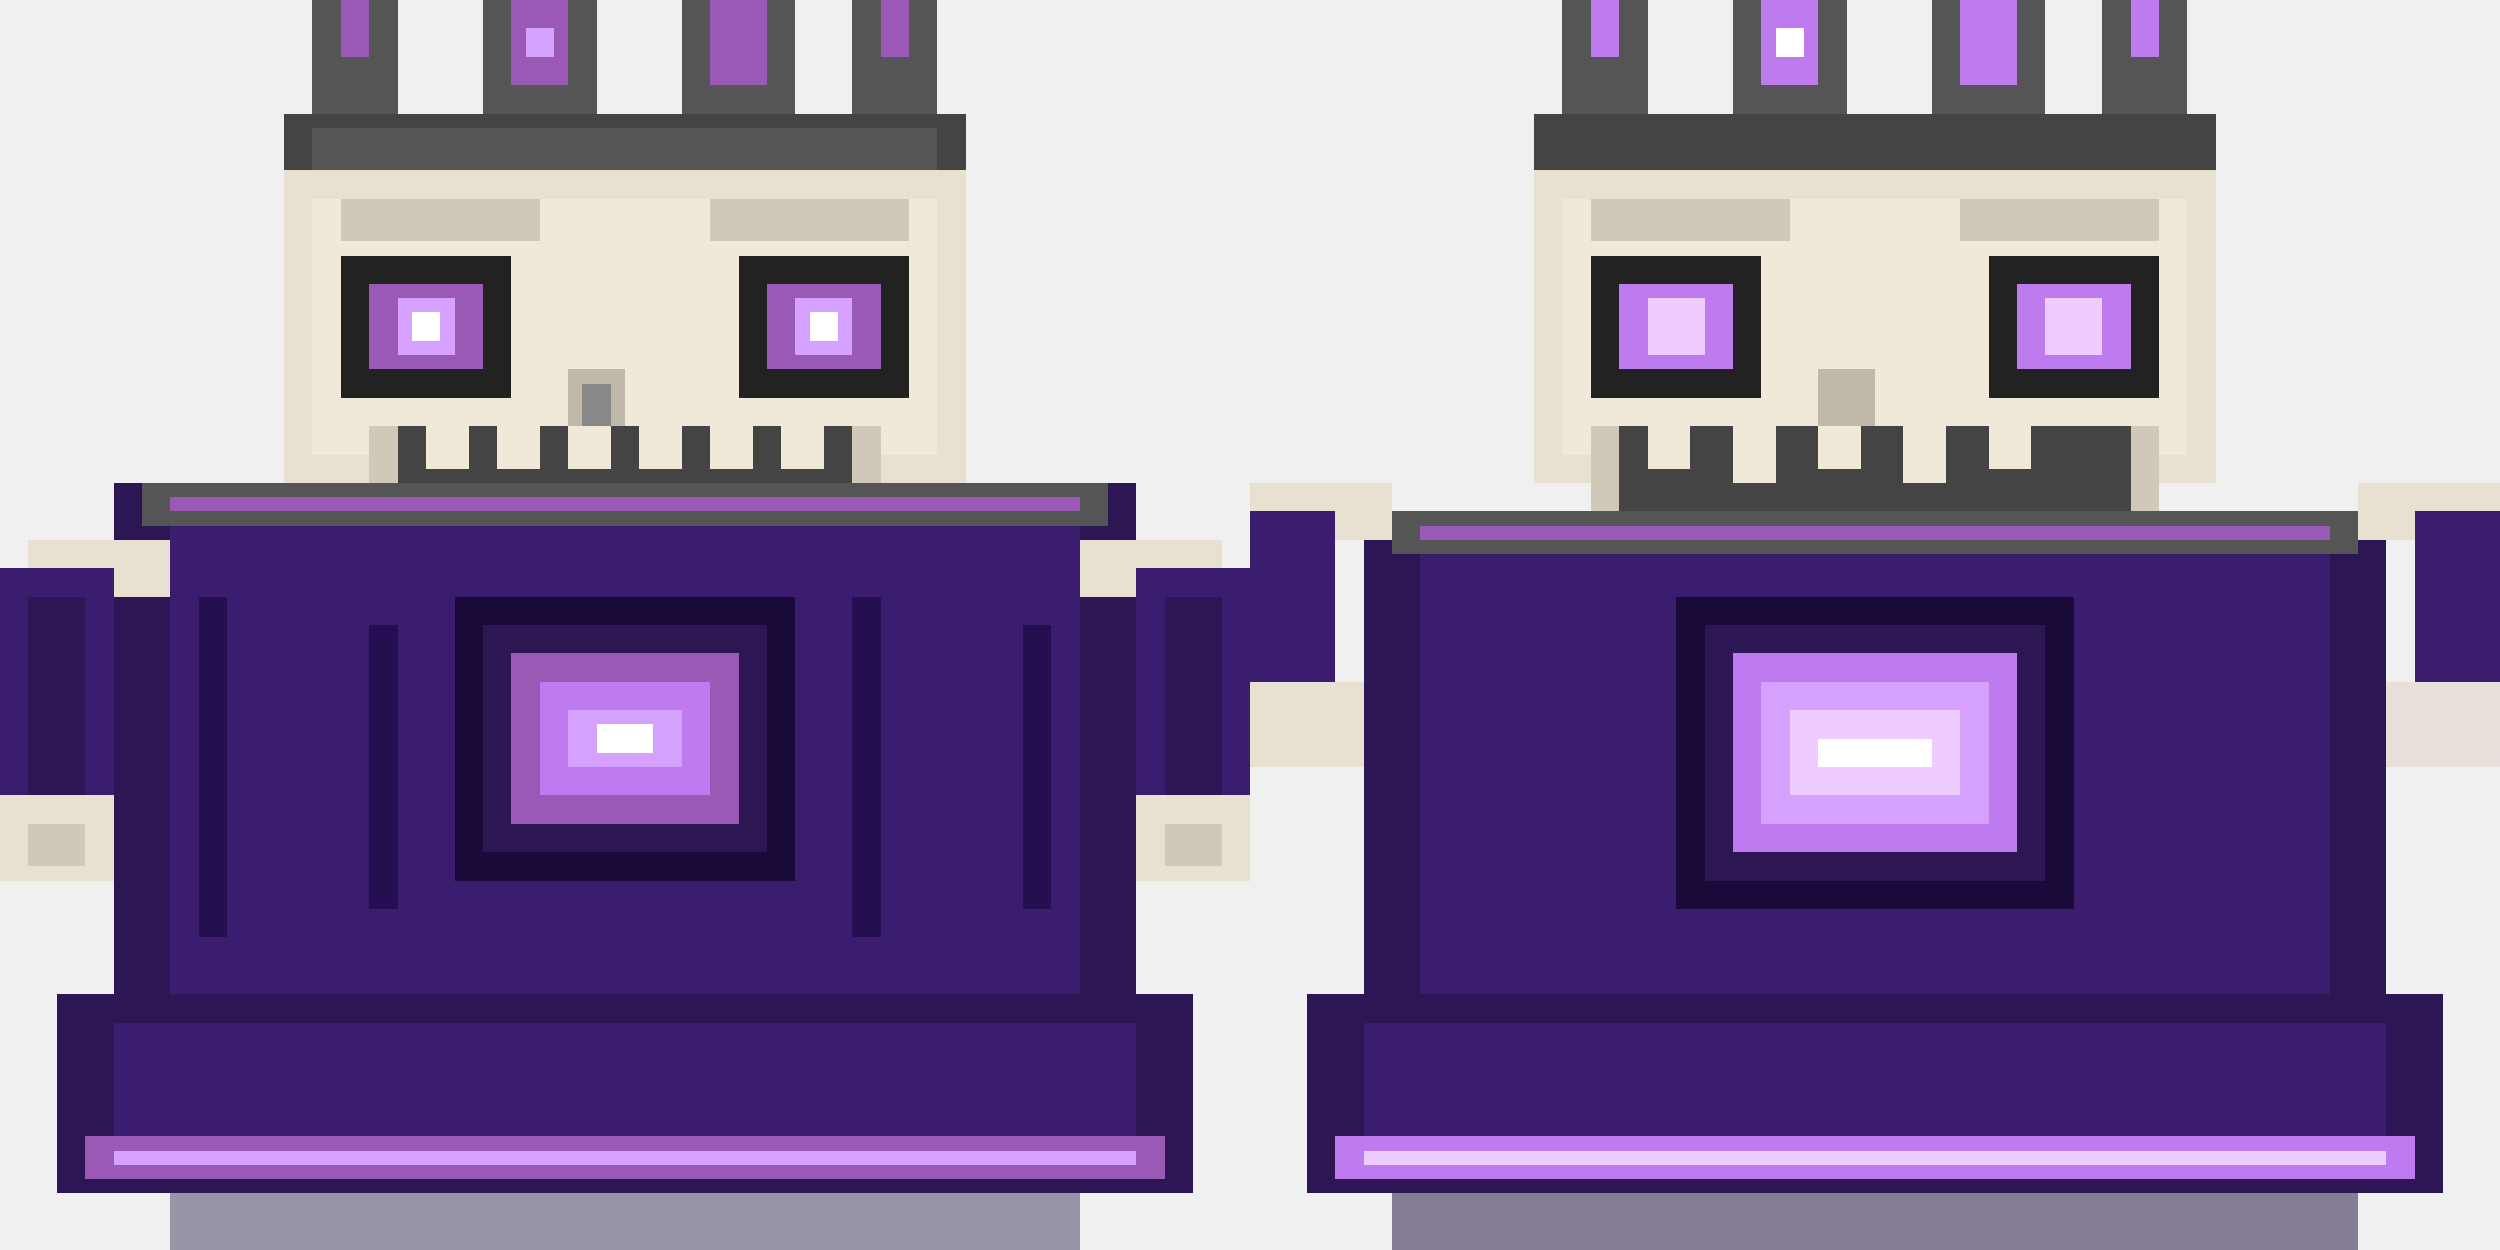
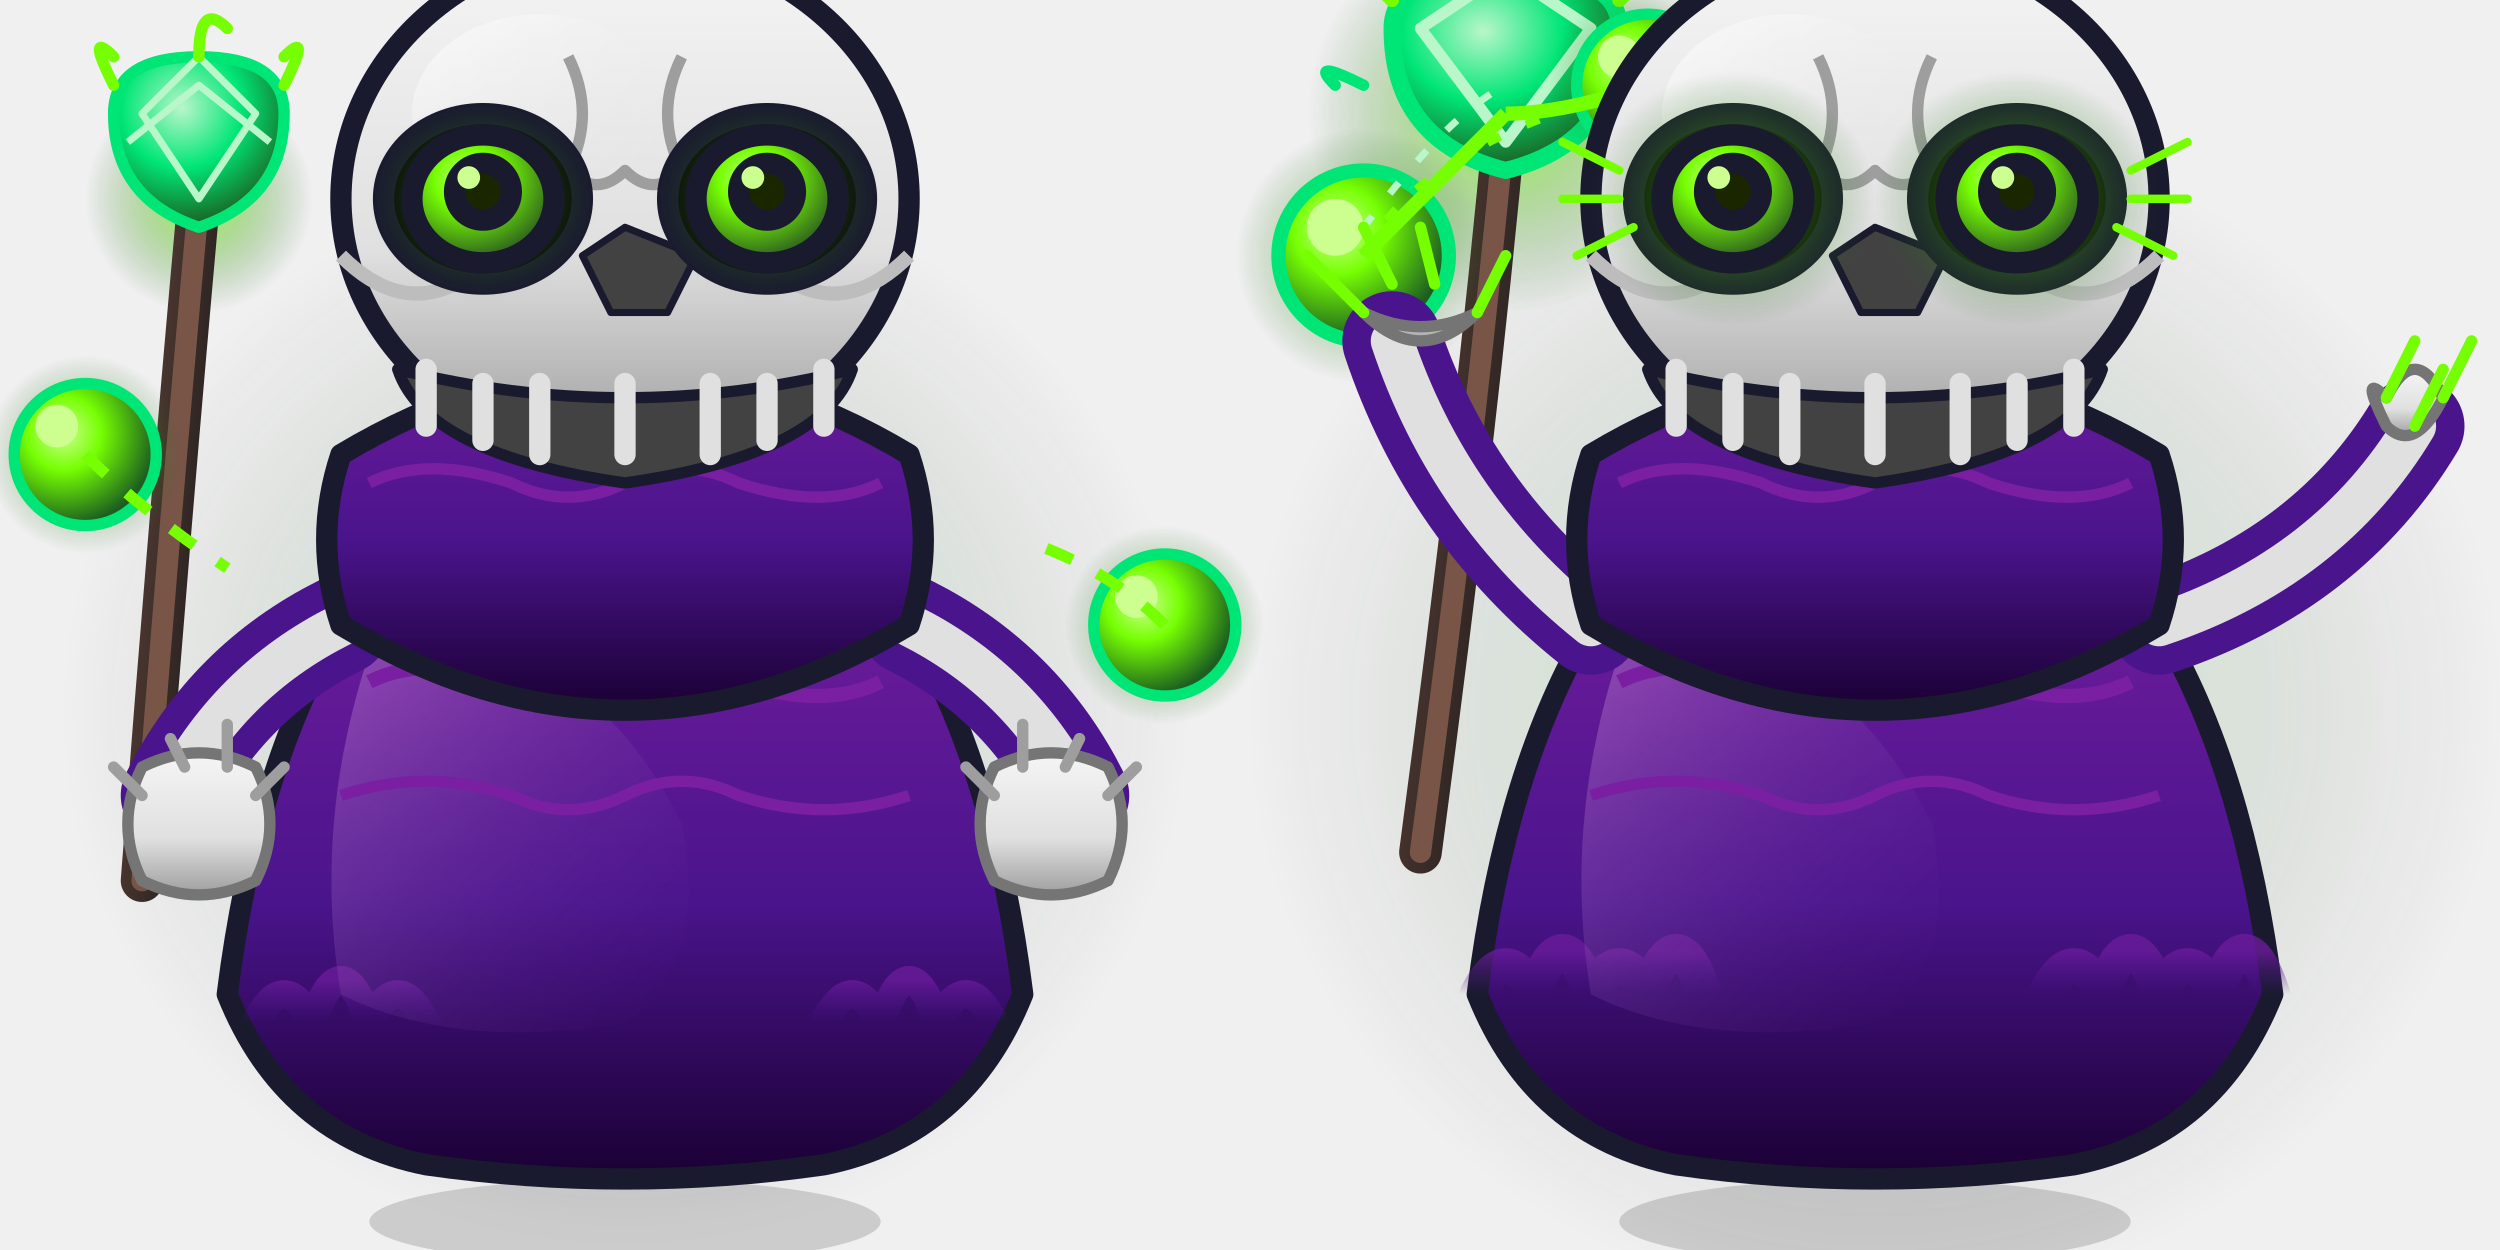
- <svg xmlns="http://www.w3.org/2000/svg" viewBox="0 0 176 88" width="176" height="88" shape-rendering="crispEdges">
-   <g>
-     <rect x="22" y="0" width="6" height="10" fill="#555" />
-     <rect x="24" y="0" width="2" height="4" fill="#9b59b6" />
-     <rect x="34" y="0" width="8" height="14" fill="#555" />
-     <rect x="36" y="0" width="4" height="6" fill="#9b59b6" />
-     <rect x="37" y="2" width="2" height="2" fill="#d6a0ff" />
-     <rect x="48" y="0" width="8" height="12" fill="#555" />
-     <rect x="50" y="0" width="4" height="6" fill="#9b59b6" />
-     <rect x="60" y="0" width="6" height="10" fill="#555" />
-     <rect x="62" y="0" width="2" height="4" fill="#9b59b6" />
-     <rect x="20" y="8" width="48" height="6" fill="#444" />
-     <rect x="22" y="9" width="44" height="4" fill="#555" />
-     <rect x="20" y="12" width="48" height="22" fill="#e8e0d0" />
-     <rect x="22" y="14" width="44" height="18" fill="#f0e8d8" />
-     <rect x="24" y="14" width="14" height="3" fill="#d0c8b8" />
-     <rect x="50" y="14" width="14" height="3" fill="#d0c8b8" />
-     <rect x="24" y="18" width="12" height="10" fill="#222" />
-     <rect x="52" y="18" width="12" height="10" fill="#222" />
-     <rect x="26" y="20" width="8" height="6" fill="#9b59b6" />
-     <rect x="54" y="20" width="8" height="6" fill="#9b59b6" />
-     <rect x="28" y="21" width="4" height="4" fill="#d6a0ff" />
-     <rect x="56" y="21" width="4" height="4" fill="#d6a0ff" />
-     <rect x="29" y="22" width="2" height="2" fill="#fff" />
-     <rect x="57" y="22" width="2" height="2" fill="#fff" />
-     <rect x="40" y="26" width="4" height="4" fill="#c0b8a8" />
-     <rect x="41" y="27" width="2" height="3" fill="#888" />
-     <rect x="26" y="30" width="36" height="6" fill="#d0c8b8" />
-     <rect x="28" y="30" width="32" height="4" fill="#444" />
-     <rect x="30" y="30" width="3" height="3" fill="#f0e8d8" />
-     <rect x="35" y="30" width="3" height="3" fill="#f0e8d8" />
-     <rect x="40" y="30" width="3" height="3" fill="#f0e8d8" />
-     <rect x="45" y="30" width="3" height="3" fill="#f0e8d8" />
-     <rect x="50" y="30" width="3" height="3" fill="#f0e8d8" />
-     <rect x="55" y="30" width="3" height="3" fill="#f0e8d8" />
-     <rect x="8" y="34" width="72" height="40" fill="#2c1654" />
-     <rect x="12" y="36" width="64" height="36" fill="#3a1d6e" />
-     <rect x="10" y="34" width="68" height="3" fill="#555" />
-     <rect x="12" y="35" width="64" height="1" fill="#9b59b6" />
-     <rect x="32" y="42" width="24" height="20" fill="#1a0a3a" />
-     <rect x="34" y="44" width="20" height="16" fill="#2c1654" />
-     <rect x="36" y="46" width="16" height="12" fill="#9b59b6" />
-     <rect x="38" y="48" width="12" height="8" fill="#be7bf0" />
-     <rect x="40" y="50" width="8" height="4" fill="#d6a0ff" />
-     <rect x="42" y="51" width="4" height="2" fill="#fff" />
-     <rect x="14" y="42" width="2" height="24" fill="#241050" />
-     <rect x="26" y="44" width="2" height="20" fill="#241050" />
-     <rect x="60" y="42" width="2" height="24" fill="#241050" />
-     <rect x="72" y="44" width="2" height="20" fill="#241050" />
-     <rect x="2" y="38" width="10" height="4" fill="#e8e0d0" />
-     <rect x="0" y="40" width="8" height="18" fill="#3a1d6e" />
-     <rect x="2" y="42" width="4" height="14" fill="#2c1654" />
-     <rect x="0" y="56" width="8" height="6" fill="#e8e0d0" />
-     <rect x="2" y="58" width="4" height="3" fill="#d0c8b8" />
-     <rect x="76" y="38" width="10" height="4" fill="#e8e0d0" />
-     <rect x="80" y="40" width="8" height="18" fill="#3a1d6e" />
-     <rect x="82" y="42" width="4" height="14" fill="#2c1654" />
-     <rect x="80" y="56" width="8" height="6" fill="#e8e0d0" />
-     <rect x="82" y="58" width="4" height="3" fill="#d0c8b8" />
-     <rect x="4" y="70" width="80" height="14" fill="#2c1654" />
-     <rect x="8" y="72" width="72" height="10" fill="#3a1d6e" />
-     <rect x="6" y="80" width="76" height="3" fill="#9b59b6" />
-     <rect x="8" y="81" width="72" height="1" fill="#d6a0ff" />
-     <rect x="12" y="84" width="64" height="4" fill="#1a0a3a" opacity="0.4" />
+ <svg xmlns="http://www.w3.org/2000/svg" viewBox="0 0 176 88" width="176" height="88" shape-rendering="geometricPrecision">
+   <defs>
+     <linearGradient id="lich-skull" x1="0" y1="0" x2="0" y2="1">
+       <stop offset="0%" stop-color="#f5f5f5" />
+       <stop offset="60%" stop-color="#e0e0e0" />
+       <stop offset="100%" stop-color="#9e9e9e" />
+     </linearGradient>
+     <linearGradient id="lich-skull-hi" x1="0" y1="0" x2="1" y2="1">
+       <stop offset="0%" stop-color="#fff" stop-opacity="0.7" />
+       <stop offset="100%" stop-color="#e0e0e0" stop-opacity="0" />
+     </linearGradient>
+     <linearGradient id="lich-robe" x1="0" y1="0" x2="0" y2="1">
+       <stop offset="0%" stop-color="#6a1b9a" />
+       <stop offset="50%" stop-color="#4a148c" />
+       <stop offset="100%" stop-color="#1a0033" />
+     </linearGradient>
+     <linearGradient id="lich-robe-hi" x1="0" y1="0" x2="1" y2="1">
+       <stop offset="0%" stop-color="#ce93d8" stop-opacity="0.4" />
+       <stop offset="100%" stop-color="#4a148c" stop-opacity="0" />
+     </linearGradient>
+     <radialGradient id="lich-orb" cx="0.35" cy="0.35" r="0.65">
+       <stop offset="0%" stop-color="#ccff90" />
+       <stop offset="40%" stop-color="#76ff03" />
+       <stop offset="100%" stop-color="#1b5e20" />
+     </radialGradient>
+     <radialGradient id="lich-orb-glow" cx="0.5" cy="0.5" r="0.5">
+       <stop offset="0%" stop-color="#76ff03" stop-opacity="0.7" />
+       <stop offset="100%" stop-color="#1b5e20" stop-opacity="0" />
+     </radialGradient>
+     <radialGradient id="lich-eye" cx="0.4" cy="0.35" r="0.6">
+       <stop offset="0%" stop-color="#ccff90" />
+       <stop offset="40%" stop-color="#76ff03" />
+       <stop offset="100%" stop-color="#33691e" />
+     </radialGradient>
+     <linearGradient id="lich-staff" x1="0" y1="0" x2="1" y2="1">
+       <stop offset="0%" stop-color="#5d4037" />
+       <stop offset="100%" stop-color="#1a1a1a" />
+     </linearGradient>
+     <radialGradient id="lich-staff-crystal" cx="0.4" cy="0.3" r="0.7">
+       <stop offset="0%" stop-color="#b9f6ca" />
+       <stop offset="50%" stop-color="#00e676" />
+       <stop offset="100%" stop-color="#1b5e20" />
+     </radialGradient>
+     <linearGradient id="lich-wisp" x1="0" y1="0" x2="0" y2="1">
+       <stop offset="0%" stop-color="#6a1b9a" stop-opacity="0.8" />
+       <stop offset="100%" stop-color="#4a148c" stop-opacity="0" />
+     </linearGradient>
+     <radialGradient id="lich-aura" cx="0.5" cy="0.5" r="0.5">
+       <stop offset="0%" stop-color="#76ff03" stop-opacity="0.2" />
+       <stop offset="60%" stop-color="#1b5e20" stop-opacity="0.1" />
+       <stop offset="100%" stop-color="#000" stop-opacity="0" />
+     </radialGradient>
+   </defs>
+   <g stroke="#1a1a2e" stroke-width="1.5" stroke-linejoin="round">
+     <ellipse cx="44" cy="50" rx="40" ry="38" fill="url(#lich-aura)" stroke="none" />
+     <ellipse cx="44" cy="86" rx="18" ry="3" fill="#000" opacity="0.15" stroke="none" />
+     <ellipse cx="14" cy="14" rx="8" ry="8" fill="url(#lich-orb-glow)" stroke="none" />
+     <path d="M14,14 Q12,36 10,62" stroke="url(#lich-staff)" stroke-width="3" fill="none" stroke-linecap="round" />
+     <path d="M14,14 Q12,36 10,62" stroke="#795548" stroke-width="1.5" fill="none" stroke-linecap="round" />
+     <path d="M8,8 Q8,4 14,4 Q20,4 20,8 Q20,14 14,16 Q8,14 8,8Z" fill="url(#lich-staff-crystal)" stroke="#00e676" stroke-width="0.8" />
+     <path d="M10,8 L14,4 L18,8 L14,14Z" fill="none" stroke="#b9f6ca" stroke-width="0.5" />
+     <path d="M9,10 L14,6 L19,10" stroke="#b9f6ca" stroke-width="0.5" fill="none" />
+     <path d="M8,6 Q6,2 8,4 M14,4 Q14,0 16,2 M20,6 Q22,2 20,4" stroke="#76ff03" stroke-width="0.8" stroke-linecap="round" fill="none" />
+     <path d="M24,44 Q18,54 16,70 Q20,80 30,82 Q44,84 58,82 Q68,80 72,70 Q70,54 64,44Z" fill="url(#lich-robe)" />
+     <path d="M18,72 Q20,68 22,72 Q24,66 26,72 Q28,68 30,72" stroke="url(#lich-wisp)" stroke-width="2" fill="none" stroke-linecap="round" />
+     <path d="M58,72 Q60,68 62,72 Q64,66 66,72 Q68,68 70,72" stroke="url(#lich-wisp)" stroke-width="2" fill="none" stroke-linecap="round" />
+     <path d="M26,46 Q22,58 24,70 Q32,74 44,72 Q50,68 48,58 Q42,46 32,46Z" fill="url(#lich-robe-hi)" stroke="none" />
+     <path d="M26,48 Q30,46 36,48 Q40,50 44,48 Q48,46 52,48 Q58,50 62,48" stroke="#7b1fa2" stroke-width="1" fill="none" />
+     <path d="M24,56 Q30,54 36,56 Q40,58 44,56 Q48,54 52,56 Q58,58 64,56" stroke="#7b1fa2" stroke-width="0.8" fill="none" />
+     <path d="M24,44 Q16,48 12,56" stroke="#4a148c" stroke-width="7" fill="none" stroke-linecap="round" />
+     <path d="M24,44 Q16,48 12,56" stroke="#e0e0e0" stroke-width="3" fill="none" stroke-linecap="round" />
+     <path d="M10,54 Q8,58 10,62 Q14,64 18,62 Q20,58 18,54 Q14,52 10,54Z" fill="url(#lich-skull)" stroke="#757575" stroke-width="0.8" />
+     <path d="M10,56 L8,54 M13,54 L12,52 M16,54 L16,51 M18,56 L20,54" stroke="#9e9e9e" stroke-width="0.8" fill="none" stroke-linecap="round" />
+     <path d="M64,44 Q72,48 76,56" stroke="#4a148c" stroke-width="7" fill="none" stroke-linecap="round" />
+     <path d="M64,44 Q72,48 76,56" stroke="#e0e0e0" stroke-width="3" fill="none" stroke-linecap="round" />
+     <path d="M78,54 Q80,58 78,62 Q74,64 70,62 Q68,58 70,54 Q74,52 78,54Z" fill="url(#lich-skull)" stroke="#757575" stroke-width="0.8" />
+     <path d="M78,56 L80,54 M75,54 L76,52 M72,54 L72,51 M70,56 L68,54" stroke="#9e9e9e" stroke-width="0.8" fill="none" stroke-linecap="round" />
+     <path d="M24,32 Q22,38 24,44 Q34,50 44,50 Q54,50 64,44 Q66,38 64,32 Q54,26 44,26 Q34,26 24,32Z" fill="url(#lich-robe)" />
+     <path d="M26,34 Q30,32 36,34 Q40,36 44,34 Q48,32 52,34 Q58,36 62,34" stroke="#7b1fa2" stroke-width="0.8" fill="none" />
+     <path d="M38,24 Q40,26 44,26 Q48,26 50,24 Q48,20 44,20 Q40,20 38,24Z" fill="url(#lich-skull)" stroke="#9e9e9e" stroke-width="0.8" />
+     <ellipse cx="44" cy="14" rx="20" ry="18" fill="url(#lich-skull)" />
+     <ellipse cx="38" cy="8" rx="9" ry="7" fill="url(#lich-skull-hi)" stroke="none" />
+     <path d="M24,18 Q28,22 32,20" stroke="#bdbdbd" stroke-width="1" fill="none" />
+     <path d="M64,18 Q60,22 56,20" stroke="#bdbdbd" stroke-width="1" fill="none" />
+     <path d="M40,4 Q42,8 40,12 Q42,14 44,12 Q46,14 48,12 Q46,8 48,4" stroke="#9e9e9e" stroke-width="0.8" fill="none" />
+     <path d="M41,18 L43,22 L47,22 L49,18 L44,16Z" fill="#424242" stroke="#1a1a2e" stroke-width="0.5" />
+     <path d="M28,26 Q36,28 44,28 Q52,28 60,26 Q58,32 44,34 Q30,32 28,26Z" fill="#424242" stroke="#1a1a2e" stroke-width="0.8" />
+     <path d="M30,26 L30,30 M34,27 L34,31 M38,27 L38,32 M44,27 L44,32 M50,27 L50,32 M54,27 L54,31 M58,26 L58,30" stroke="#e0e0e0" stroke-width="1.5" stroke-linecap="round" fill="none" />
+     <ellipse cx="34" cy="14" rx="7" ry="6" fill="#0a0a0a" />
+     <ellipse cx="54" cy="14" rx="7" ry="6" fill="#0a0a0a" />
+     <ellipse cx="34" cy="14" rx="8" ry="7" fill="url(#lich-orb-glow)" stroke="none" opacity="0.8" />
+     <ellipse cx="54" cy="14" rx="8" ry="7" fill="url(#lich-orb-glow)" stroke="none" opacity="0.8" />
+     <ellipse cx="34" cy="14" rx="5" ry="4.5" fill="url(#lich-eye)" />
+     <ellipse cx="54" cy="14" rx="5" ry="4.5" fill="url(#lich-eye)" />
+     <circle cx="34" cy="13.5" r="2" fill="#1a2600" />
+     <circle cx="33" cy="12.5" r="0.8" fill="#ccff90" stroke="none" />
+     <circle cx="54" cy="13.5" r="2" fill="#1a2600" />
+     <circle cx="53" cy="12.5" r="0.8" fill="#ccff90" stroke="none" />
+     <ellipse cx="6" cy="32" rx="7" ry="7" fill="url(#lich-orb-glow)" stroke="none" />
+     <ellipse cx="6" cy="32" rx="5" ry="5" fill="url(#lich-orb)" stroke="#00e676" stroke-width="0.8" />
+     <circle cx="4" cy="30" r="1.5" fill="#ccff90" stroke="none" />
+     <path d="M6,32 Q10,36 16,40" stroke="#76ff03" stroke-width="0.8" fill="none" stroke-dasharray="2,2" />
+     <ellipse cx="82" cy="44" rx="7" ry="7" fill="url(#lich-orb-glow)" stroke="none" />
+     <ellipse cx="82" cy="44" rx="5" ry="5" fill="url(#lich-orb)" stroke="#00e676" stroke-width="0.8" />
+     <circle cx="80" cy="42" r="1.5" fill="#ccff90" stroke="none" />
+     <path d="M82,44 Q78,40 72,38" stroke="#76ff03" stroke-width="0.8" fill="none" stroke-dasharray="2,2" />
  </g>
-   <g transform="translate(88,0)">
-     <rect x="22" y="0" width="6" height="10" fill="#555" />
-     <rect x="24" y="0" width="2" height="4" fill="#be7bf0" />
-     <rect x="34" y="0" width="8" height="14" fill="#555" />
-     <rect x="36" y="0" width="4" height="6" fill="#be7bf0" />
-     <rect x="37" y="2" width="2" height="2" fill="#fff" />
-     <rect x="48" y="0" width="8" height="12" fill="#555" />
-     <rect x="50" y="0" width="4" height="6" fill="#be7bf0" />
-     <rect x="60" y="0" width="6" height="10" fill="#555" />
-     <rect x="62" y="0" width="2" height="4" fill="#be7bf0" />
-     <rect x="20" y="8" width="48" height="6" fill="#444" />
-     <rect x="20" y="12" width="48" height="22" fill="#e8e0d0" />
-     <rect x="22" y="14" width="44" height="18" fill="#f0e8d8" />
-     <rect x="24" y="14" width="14" height="3" fill="#d0c8b8" />
-     <rect x="50" y="14" width="14" height="3" fill="#d0c8b8" />
-     <rect x="24" y="18" width="12" height="10" fill="#222" />
-     <rect x="52" y="18" width="12" height="10" fill="#222" />
-     <rect x="26" y="20" width="8" height="6" fill="#be7bf0" />
-     <rect x="54" y="20" width="8" height="6" fill="#be7bf0" />
-     <rect x="28" y="21" width="4" height="4" fill="#eeccff" />
-     <rect x="56" y="21" width="4" height="4" fill="#eeccff" />
-     <rect x="40" y="26" width="4" height="4" fill="#c0b8a8" />
-     <rect x="24" y="30" width="40" height="8" fill="#d0c8b8" />
-     <rect x="26" y="30" width="36" height="6" fill="#444" />
-     <rect x="28" y="30" width="3" height="3" fill="#f0e8d8" />
-     <rect x="34" y="30" width="3" height="4" fill="#f0e8d8" />
-     <rect x="40" y="30" width="3" height="3" fill="#f0e8d8" />
-     <rect x="46" y="30" width="3" height="4" fill="#f0e8d8" />
-     <rect x="52" y="30" width="3" height="3" fill="#f0e8d8" />
-     <rect x="8" y="36" width="72" height="38" fill="#2c1654" />
-     <rect x="12" y="38" width="64" height="34" fill="#3a1d6e" />
-     <rect x="10" y="36" width="68" height="3" fill="#555" />
-     <rect x="12" y="37" width="64" height="1" fill="#9b59b6" />
-     <rect x="30" y="42" width="28" height="22" fill="#1a0a3a" />
-     <rect x="32" y="44" width="24" height="18" fill="#2c1654" />
-     <rect x="34" y="46" width="20" height="14" fill="#be7bf0" />
-     <rect x="36" y="48" width="16" height="10" fill="#d6a0ff" />
-     <rect x="38" y="50" width="12" height="6" fill="#eeccff" />
-     <rect x="40" y="52" width="8" height="2" fill="#fff" />
-     <rect x="0" y="34" width="10" height="4" fill="#e8e0d0" />
-     <rect x="0" y="36" width="6" height="14" fill="#3a1d6e" />
-     <rect x="0" y="48" width="8" height="6" fill="#e8e0d0" />
-     <rect x="78" y="34" width="10" height="4" fill="#e8e0d0" />
-     <rect x="82" y="36" width="6" height="14" fill="#3a1d6e" />
-     <rect x="80" y="48" width="8" height="6" fill="#e8e0d8" />
-     <rect x="4" y="70" width="80" height="14" fill="#2c1654" />
-     <rect x="8" y="72" width="72" height="10" fill="#3a1d6e" />
-     <rect x="6" y="80" width="76" height="3" fill="#be7bf0" />
-     <rect x="8" y="81" width="72" height="1" fill="#eeccff" />
-     <rect x="10" y="84" width="68" height="4" fill="#1a0a3a" opacity="0.5" />
+   <g transform="translate(88, 0)" stroke="#1a1a2e" stroke-width="1.5" stroke-linejoin="round">
+     <ellipse cx="44" cy="50" rx="44" ry="42" fill="url(#lich-aura)" stroke="none" />
+     <ellipse cx="44" cy="86" rx="18" ry="3" fill="#000" opacity="0.15" stroke="none" />
+     <ellipse cx="18" cy="8" rx="14" ry="14" fill="url(#lich-orb-glow)" stroke="none" />
+     <path d="M18,8 Q16,30 12,60" stroke="url(#lich-staff)" stroke-width="3" fill="none" stroke-linecap="round" />
+     <path d="M18,8 Q16,30 12,60" stroke="#795548" stroke-width="1.5" fill="none" stroke-linecap="round" />
+     <path d="M10,2 Q10,-2 18,-2 Q26,-2 26,2 Q26,10 18,12 Q10,10 10,2Z" fill="url(#lich-staff-crystal)" stroke="#00e676" stroke-width="1.2" />
+     <path d="M12,2 L18,-2 L24,2 L18,10Z" fill="none" stroke="#b9f6ca" stroke-width="0.8" />
+     <path d="M10,0 Q6,-4 8,-2 M18,-2 Q18,-8 20,-4 M26,0 Q30,-4 28,-2" stroke="#76ff03" stroke-width="1" stroke-linecap="round" fill="none" />
+     <path d="M8,6 Q4,4 6,6 M28,6 Q32,4 30,6" stroke="#00e676" stroke-width="0.8" stroke-linecap="round" fill="none" />
+     <ellipse cx="8" cy="18" rx="9" ry="9" fill="url(#lich-orb-glow)" stroke="none" />
+     <ellipse cx="8" cy="18" rx="6" ry="6" fill="url(#lich-orb)" stroke="#00e676" stroke-width="1" />
+     <circle cx="6" cy="16" r="2" fill="#ccff90" stroke="none" />
+     <path d="M8,18 Q14,12 18,8" stroke="#76ff03" stroke-width="1" fill="none" />
+     <ellipse cx="28" cy="6" rx="7" ry="7" fill="url(#lich-orb-glow)" stroke="none" />
+     <ellipse cx="28" cy="6" rx="5" ry="5" fill="url(#lich-orb)" stroke="#00e676" stroke-width="0.8" />
+     <circle cx="26" cy="4" r="1.5" fill="#ccff90" stroke="none" />
+     <path d="M28,6 Q22,8 18,8" stroke="#76ff03" stroke-width="1" fill="none" />
+     <path d="M8,18 Q12,10 28,6" stroke="#76ff03" stroke-width="0.6" fill="none" stroke-dasharray="1,2" />
+     <path d="M8,16 Q14,8 18,6" stroke="#b9f6ca" stroke-width="0.5" fill="none" stroke-dasharray="1,2" />
+     <path d="M24,44 Q18,54 16,70 Q20,80 30,82 Q44,84 58,82 Q68,80 72,70 Q70,54 64,44Z" fill="url(#lich-robe)" />
+     <path d="M16,70 Q18,66 20,70 Q22,64 24,70 Q26,66 28,70 Q30,64 32,70" stroke="url(#lich-wisp)" stroke-width="2.5" fill="none" stroke-linecap="round" />
+     <path d="M56,70 Q58,66 60,70 Q62,64 64,70 Q66,66 68,70 Q70,64 72,70" stroke="url(#lich-wisp)" stroke-width="2.5" fill="none" stroke-linecap="round" />
+     <path d="M26,46 Q22,58 24,70 Q32,74 44,72 Q50,68 48,58 Q42,46 32,46Z" fill="url(#lich-robe-hi)" stroke="none" />
+     <path d="M26,48 Q30,46 36,48 Q40,50 44,48 Q48,46 52,48 Q58,50 62,48" stroke="#7b1fa2" stroke-width="1" fill="none" />
+     <path d="M24,56 Q30,54 36,56 Q40,58 44,56 Q48,54 52,56 Q58,58 64,56" stroke="#7b1fa2" stroke-width="0.8" fill="none" />
+     <path d="M24,44 Q14,36 10,24" stroke="#4a148c" stroke-width="7" fill="none" stroke-linecap="round" />
+     <path d="M24,44 Q14,36 10,24" stroke="#e0e0e0" stroke-width="3" fill="none" stroke-linecap="round" />
+     <path d="M8,22 Q6,18 8,22 Q12,24 16,22 Q18,18 16,22 Q12,26 8,22Z" fill="url(#lich-skull)" stroke="#757575" stroke-width="0.8" />
+     <path d="M8,22 L4,18 M10,20 L8,16 M13,20 L12,16 M16,22 L18,18" stroke="#76ff03" stroke-width="0.8" fill="none" stroke-linecap="round" />
+     <path d="M64,44 Q76,40 82,30" stroke="#4a148c" stroke-width="7" fill="none" stroke-linecap="round" />
+     <path d="M64,44 Q76,40 82,30" stroke="#e0e0e0" stroke-width="3" fill="none" stroke-linecap="round" />
+     <path d="M80,28 Q82,24 84,28 Q82,32 80,30 Q78,26 80,28Z" fill="url(#lich-skull)" stroke="#757575" stroke-width="0.8" />
+     <path d="M80,28 L82,24 M82,30 L84,26 M84,28 L86,24" stroke="#76ff03" stroke-width="0.8" fill="none" stroke-linecap="round" />
+     <path d="M24,32 Q22,38 24,44 Q34,50 44,50 Q54,50 64,44 Q66,38 64,32 Q54,26 44,26 Q34,26 24,32Z" fill="url(#lich-robe)" />
+     <path d="M26,34 Q30,32 36,34 Q40,36 44,34 Q48,32 52,34 Q58,36 62,34" stroke="#7b1fa2" stroke-width="0.8" fill="none" />
+     <path d="M38,24 Q40,26 44,26 Q48,26 50,24 Q48,20 44,20 Q40,20 38,24Z" fill="url(#lich-skull)" stroke="#9e9e9e" stroke-width="0.8" />
+     <ellipse cx="44" cy="14" rx="20" ry="18" fill="url(#lich-skull)" />
+     <ellipse cx="38" cy="8" rx="9" ry="7" fill="url(#lich-skull-hi)" stroke="none" />
+     <path d="M24,18 Q28,22 32,20" stroke="#bdbdbd" stroke-width="1" fill="none" />
+     <path d="M64,18 Q60,22 56,20" stroke="#bdbdbd" stroke-width="1" fill="none" />
+     <path d="M40,4 Q42,8 40,12 Q42,14 44,12 Q46,14 48,12 Q46,8 48,4" stroke="#9e9e9e" stroke-width="0.8" fill="none" />
+     <path d="M41,18 L43,22 L47,22 L49,18 L44,16Z" fill="#424242" stroke="#1a1a2e" stroke-width="0.5" />
+     <path d="M28,26 Q36,28 44,28 Q52,28 60,26 Q58,32 44,34 Q30,32 28,26Z" fill="#424242" stroke="#1a1a2e" stroke-width="0.8" />
+     <path d="M30,26 L30,30 M34,27 L34,31 M38,27 L38,32 M44,27 L44,32 M50,27 L50,32 M54,27 L54,31 M58,26 L58,30" stroke="#e0e0e0" stroke-width="1.5" stroke-linecap="round" fill="none" />
+     <ellipse cx="34" cy="14" rx="7" ry="6" fill="#0a0a0a" />
+     <ellipse cx="54" cy="14" rx="7" ry="6" fill="#0a0a0a" />
+     <ellipse cx="34" cy="14" rx="10" ry="9" fill="url(#lich-orb-glow)" stroke="none" opacity="1" />
+     <ellipse cx="54" cy="14" rx="10" ry="9" fill="url(#lich-orb-glow)" stroke="none" opacity="1" />
+     <ellipse cx="34" cy="14" rx="5" ry="4.5" fill="url(#lich-eye)" />
+     <ellipse cx="54" cy="14" rx="5" ry="4.5" fill="url(#lich-eye)" />
+     <circle cx="34" cy="13.5" r="2" fill="#1a2600" />
+     <circle cx="33" cy="12.5" r="0.8" fill="#ccff90" stroke="none" />
+     <circle cx="54" cy="13.5" r="2" fill="#1a2600" />
+     <circle cx="53" cy="12.5" r="0.8" fill="#ccff90" stroke="none" />
+     <path d="M26,12 L22,10 M26,14 L22,14 M27,16 L23,18" stroke="#76ff03" stroke-width="0.6" stroke-linecap="round" fill="none" />
+     <path d="M62,12 L66,10 M62,14 L66,14 M61,16 L65,18" stroke="#76ff03" stroke-width="0.6" stroke-linecap="round" fill="none" />
  </g>
</svg>
